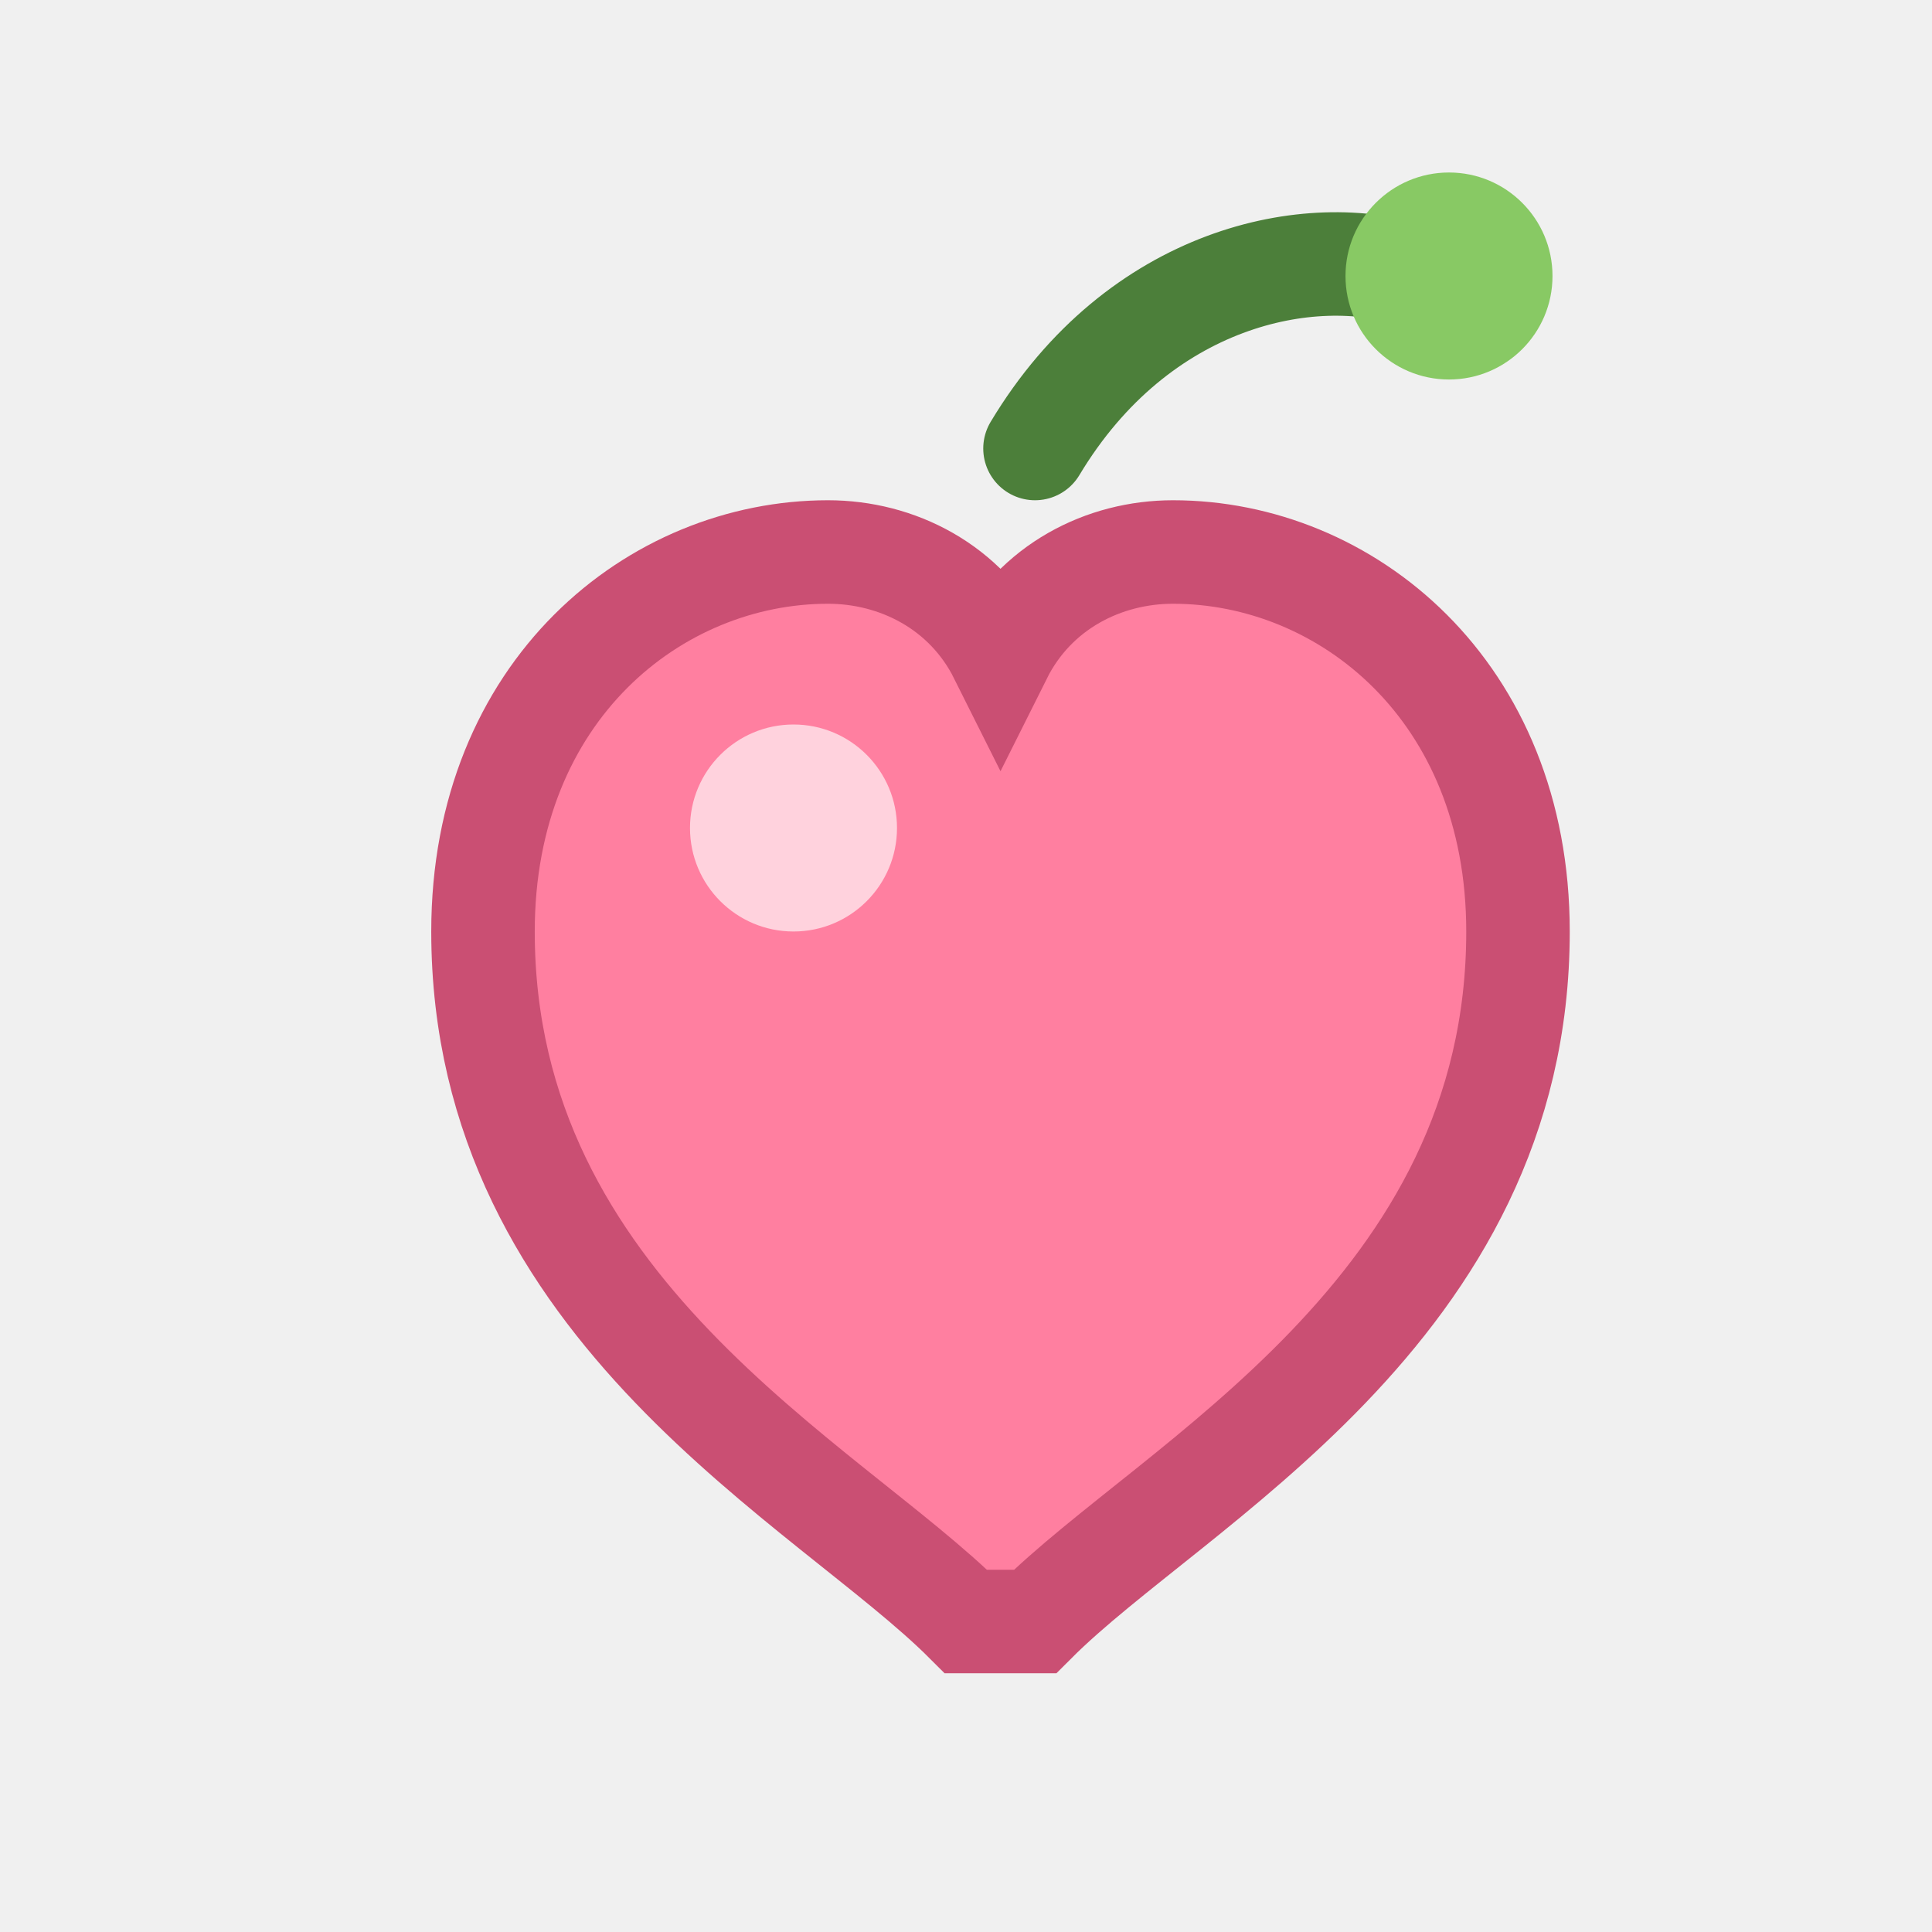
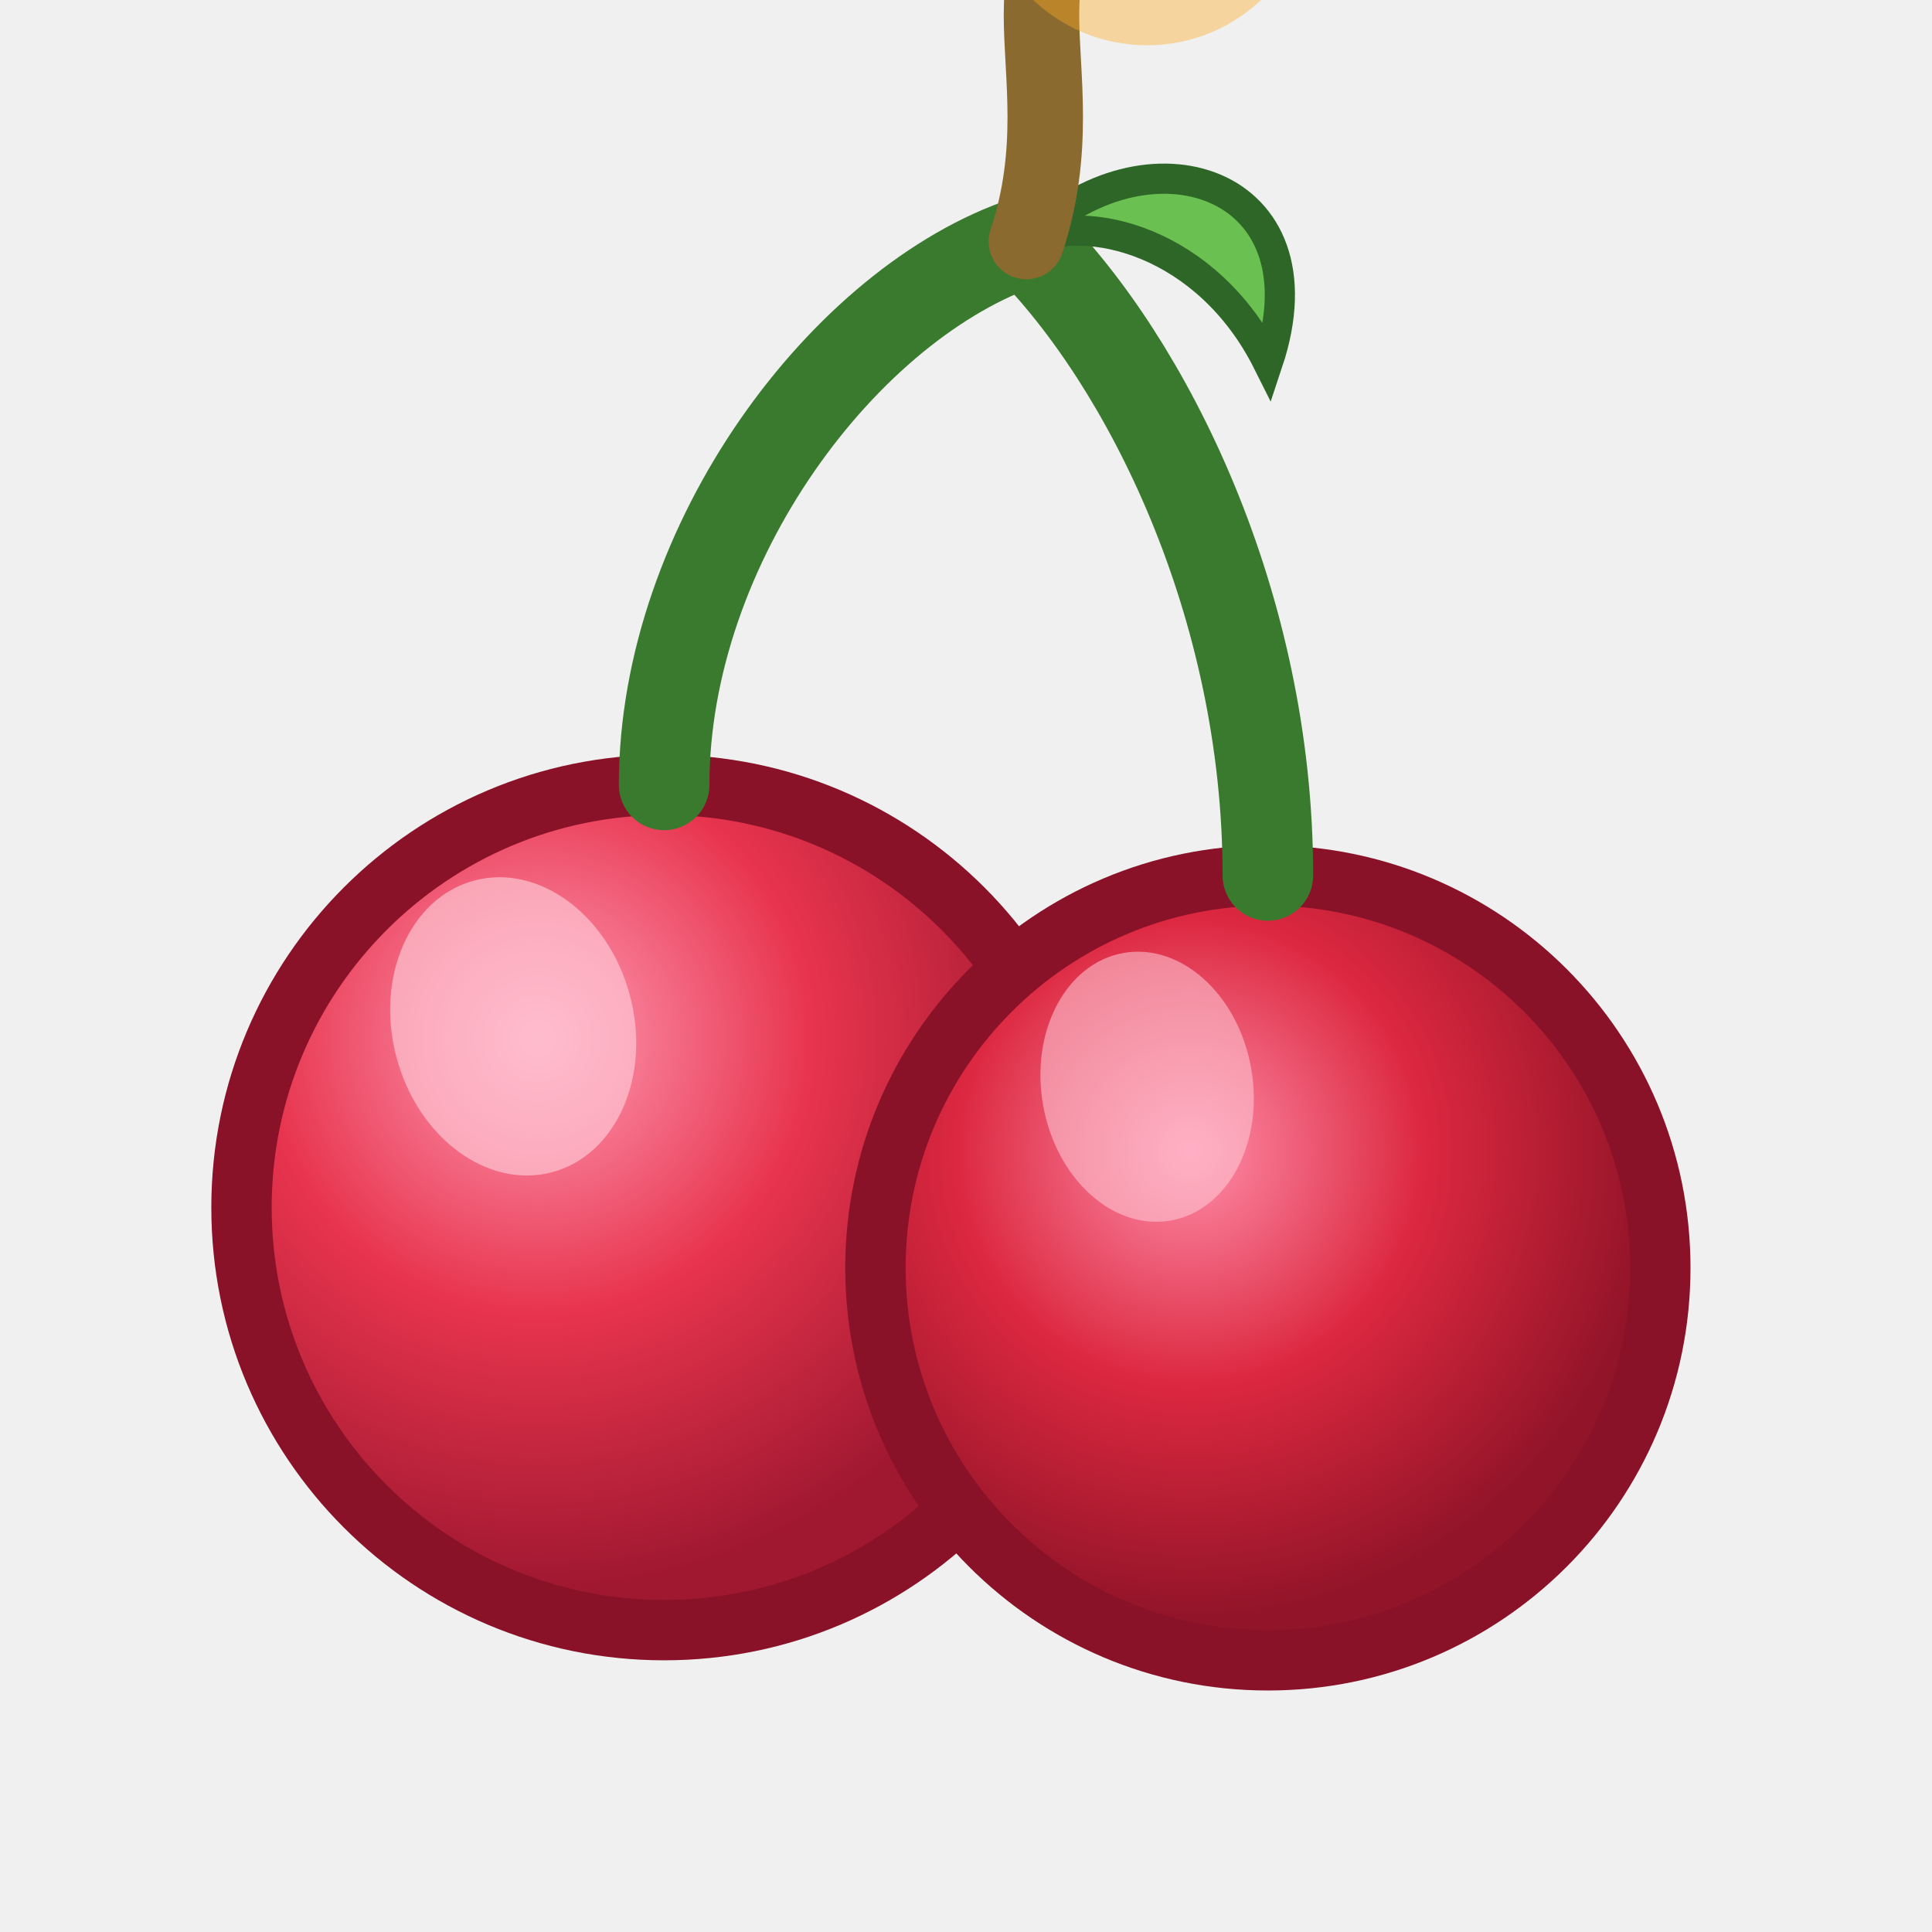
- <svg xmlns="http://www.w3.org/2000/svg" width="56" height="56" viewBox="0 0 56 56">
-   <path d="M28 47 C24 43 14 38 14 27 C14 20 19 16 24 16 C26 16 28 17 29 19 C30 17 32 16 34 16 C39 16 44 20 44 27 C44 38 34 43 30 47 Z" fill="#ff7fa0" stroke="#ca4f73" stroke-width="3" />
-   <circle cx="23" cy="24" r="3" fill="#ffd2dd" />
-   <path d="M30 13 C33 8 38 7 41 8" stroke="#4c7f3a" stroke-width="3" stroke-linecap="round" fill="none" />
-   <circle cx="42" cy="8" r="3" fill="#88c964" />
+ <svg xmlns="http://www.w3.org/2000/svg" width="64" height="64" viewBox="0 0 64 64">
+   <defs>
+     <radialGradient id="cherryGlow" cx="35%" cy="30%" r="65%">
+       <stop offset="0%" stop-color="#ff9eb8" />
+       <stop offset="50%" stop-color="#e8344e" />
+       <stop offset="100%" stop-color="#a01830" />
+     </radialGradient>
+     <radialGradient id="cherry2Glow" cx="40%" cy="35%" r="60%">
+       <stop offset="0%" stop-color="#ff8eaa" />
+       <stop offset="50%" stop-color="#dc2840" />
+       <stop offset="100%" stop-color="#921428" />
+     </radialGradient>
+   </defs>
+   <circle cx="22" cy="40" r="14" fill="url(#cherryGlow)" stroke="#8a1228" stroke-width="2" />
+   <circle cx="42" cy="42" r="13" fill="url(#cherry2Glow)" stroke="#8a1228" stroke-width="2" />
+   <ellipse cx="17" cy="34" rx="4" ry="5" fill="#ffccd8" opacity="0.65" transform="rotate(-15 17 34)" />
+   <ellipse cx="38" cy="36" rx="3.5" ry="4.5" fill="#ffccd8" opacity="0.55" transform="rotate(-10 38 36)" />
+   <path d="M22 26 C22 18 28 10 34 8" stroke="#3a7a2e" stroke-width="3" fill="none" stroke-linecap="round" />
+   <path d="M42 29 C42 20 38 12 34 8" stroke="#3a7a2e" stroke-width="3" fill="none" stroke-linecap="round" />
+   <path d="M34 8 C38 4 44 6 42 12 C40 8 36 7 34 8Z" fill="#6ac050" stroke="#2e6628" stroke-width="1" />
+   <path d="M34 8 C36 2 32 -2 38 -4" stroke="#8a6a2e" stroke-width="2.5" fill="none" stroke-linecap="round" />
+   <circle cx="38" cy="-4" r="3.5" fill="#ffee44" opacity="0.9" />
+   <circle cx="38" cy="-4" r="5.5" fill="#ffaa22" opacity="0.4" />
+   <circle cx="38" cy="-4" r="2" fill="#ffffff" opacity="0.8" />
+   <line x1="38" y1="-10" x2="38" y2="-12" stroke="#ffdd44" stroke-width="1.5" opacity="0.6" stroke-linecap="round" />
+   <line x1="33" y1="-6" x2="31" y2="-8" stroke="#ffdd44" stroke-width="1.5" opacity="0.5" stroke-linecap="round" />
+   <line x1="43" y1="-6" x2="45" y2="-8" stroke="#ffdd44" stroke-width="1.5" opacity="0.5" stroke-linecap="round" />
</svg>
